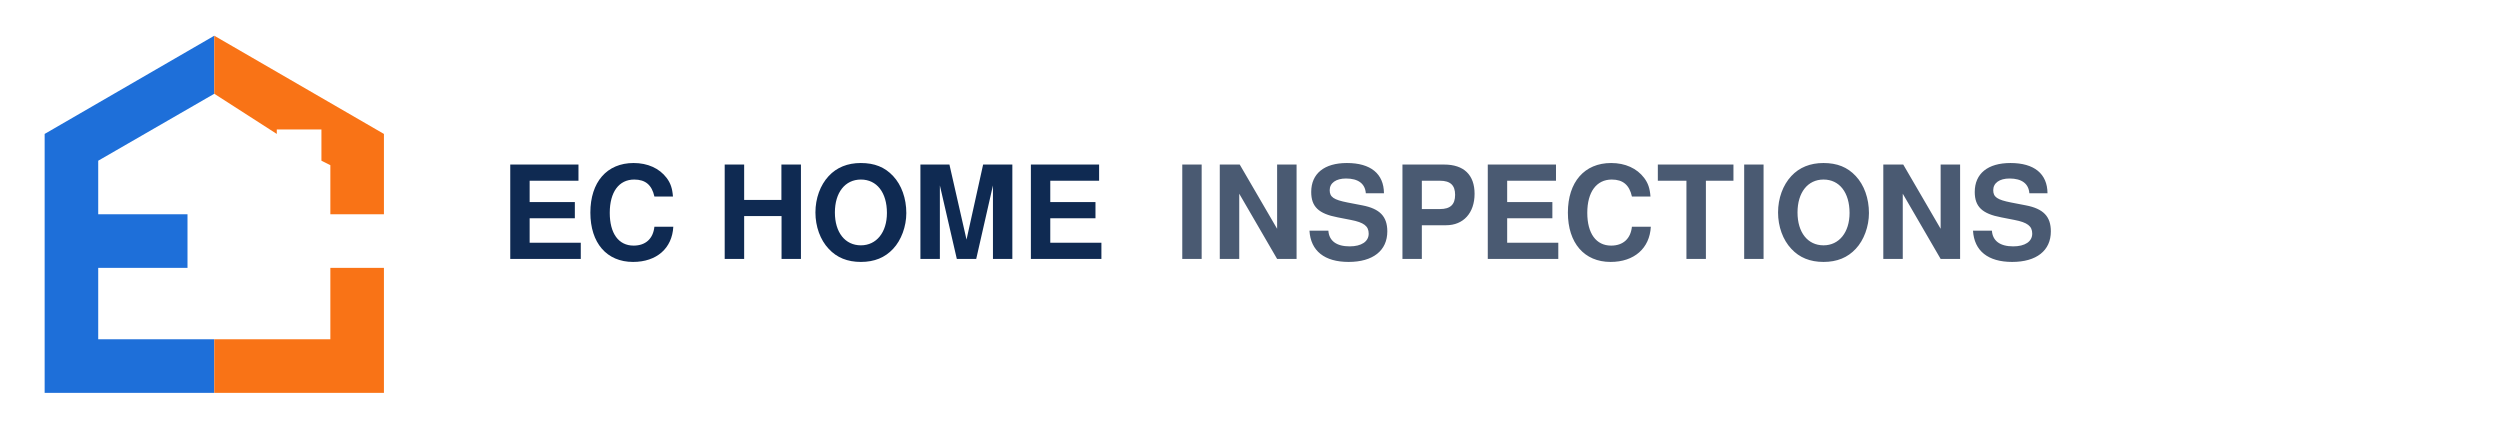
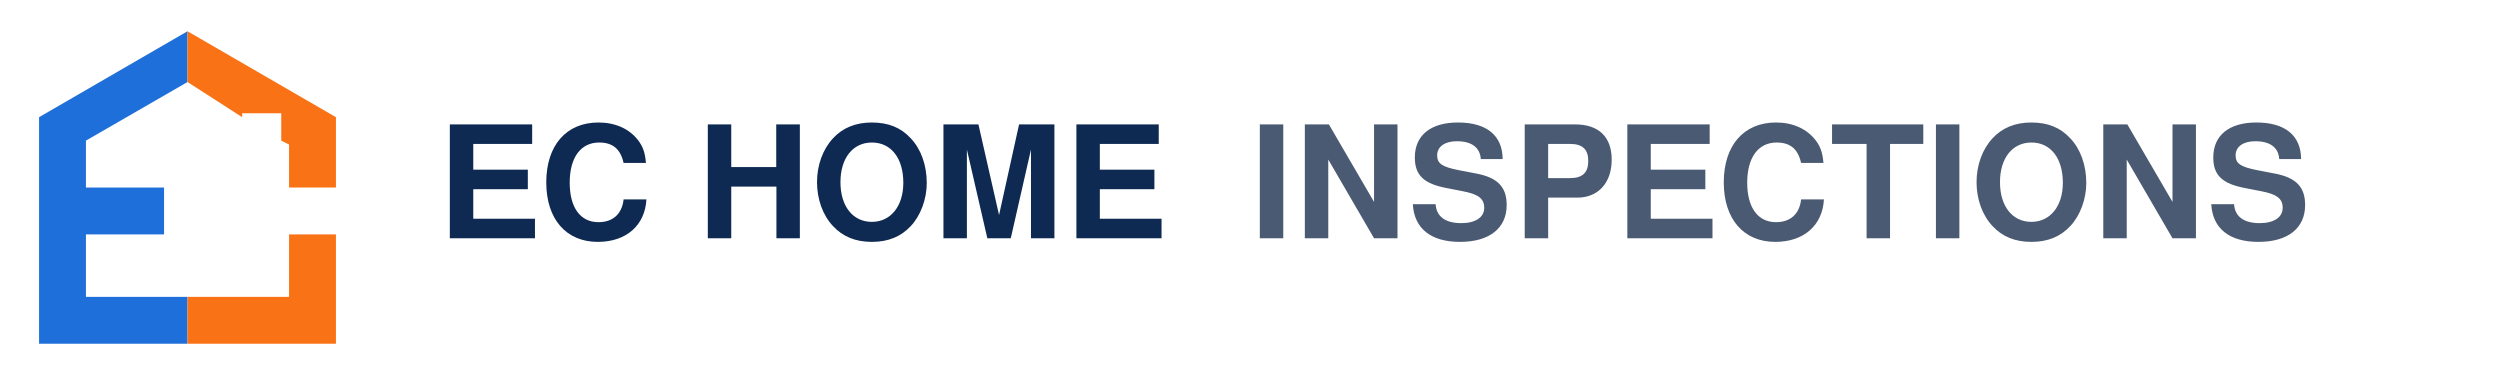
- <svg xmlns="http://www.w3.org/2000/svg" viewBox="0 0 560 96" role="img" aria-label="EC Home Inspections">
+ <svg xmlns="http://www.w3.org/2000/svg" viewBox="0 0 640 96" role="img" aria-label="EC Home Inspections">
  <g transform="translate(0 4)">
    <path fill="#1E6FD9" d="M48 4 L10 26 L10 84 L48 84 L48 72 L22 72 L22 56 L42 56 L42 44 L22 44 L22 32 L48 17 Z" />
    <path fill="#F97316" d="M48 4 L86 26 L86 44 L74 44 L74 33 L72 32 L72 25 L62 25 L62 26 L48 17 Z M48 72 L74 72 L74 56 L86 56 L86 84 L48 84 Z" />
  </g>
-   <text x="112" y="58" fill="#0F2A52" font-family="-apple-system, BlinkMacSystemFont, 'Segoe UI', Helvetica, Arial, sans-serif" font-size="29" font-weight="800" letter-spacing="0.2">EC HOME</text>
-   <text x="263" y="58" fill="#4A5A72" font-family="-apple-system, BlinkMacSystemFont, 'Segoe UI', Helvetica, Arial, sans-serif" font-size="29" font-weight="650" letter-spacing="0.2">INSPECTIONS</text>
+   <text x="112" y="61" fill="#0F2A52" font-family="-apple-system, BlinkMacSystemFont, 'Segoe UI', Helvetica, Arial, sans-serif" font-size="40" font-weight="800" letter-spacing="0.2">EC HOME</text>
+   <text x="320" y="61" fill="#4A5A72" font-family="-apple-system, BlinkMacSystemFont, 'Segoe UI', Helvetica, Arial, sans-serif" font-size="40" font-weight="650" letter-spacing="0.2">INSPECTIONS</text>
</svg>
